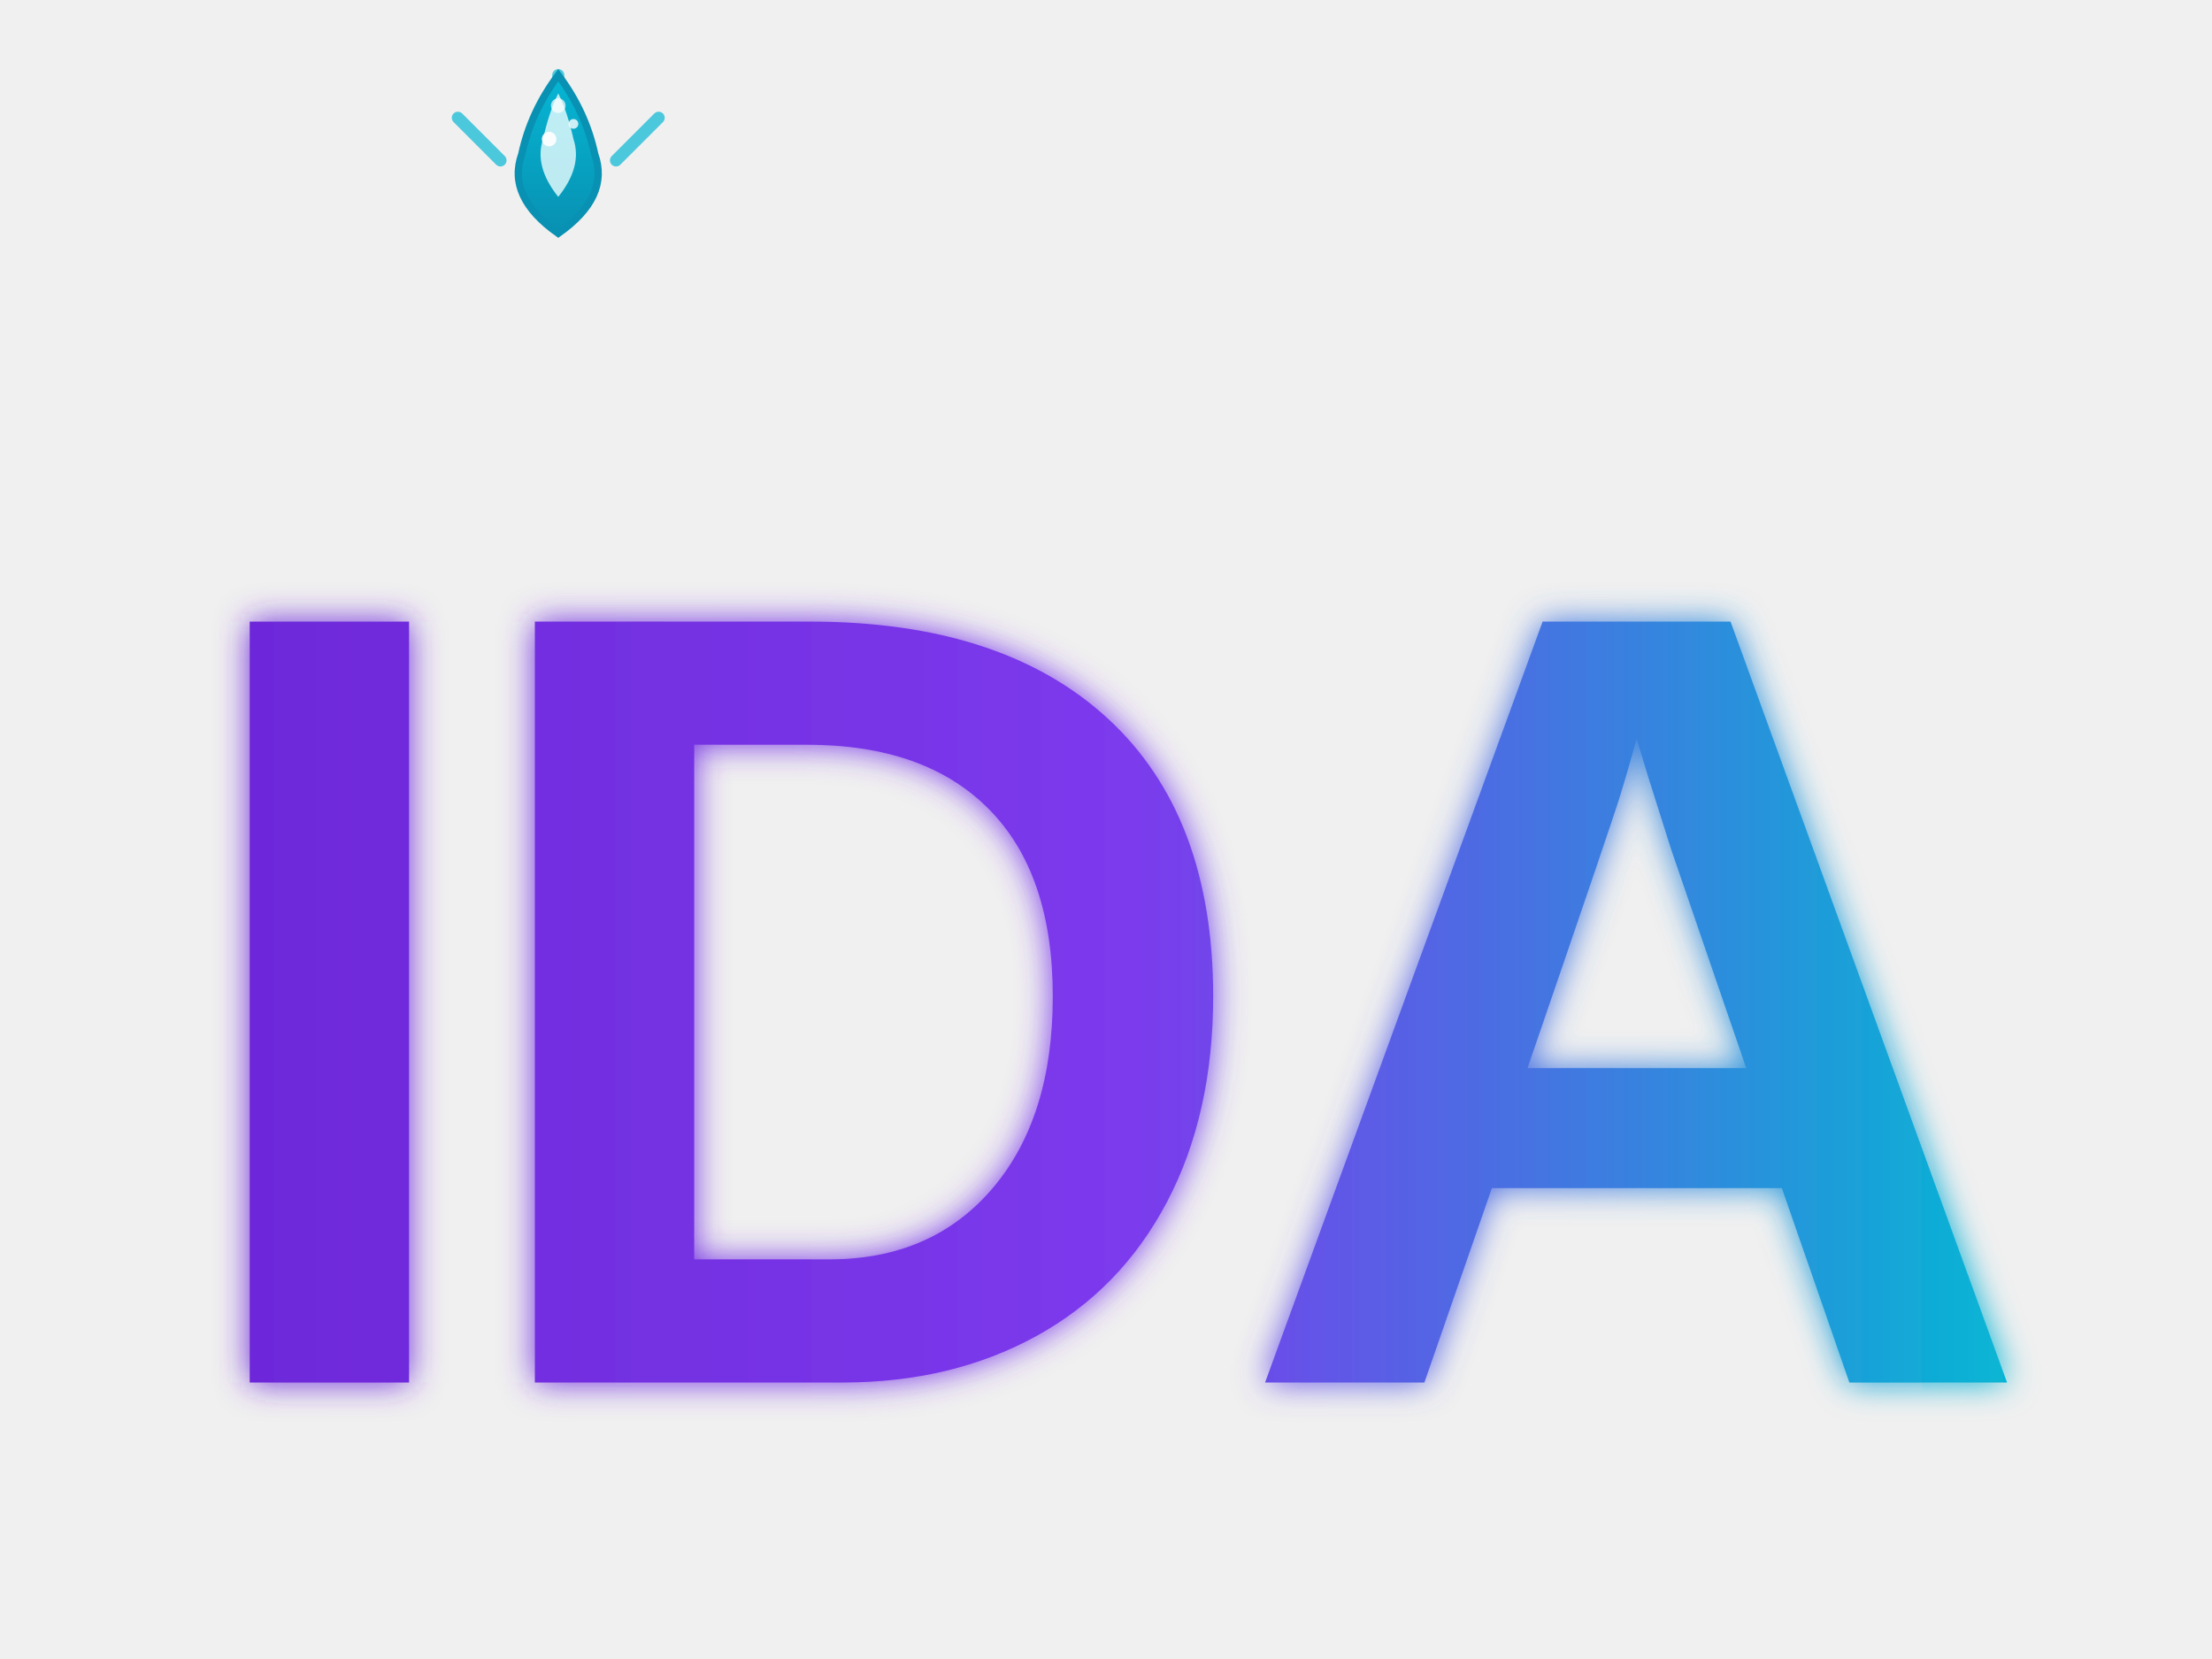
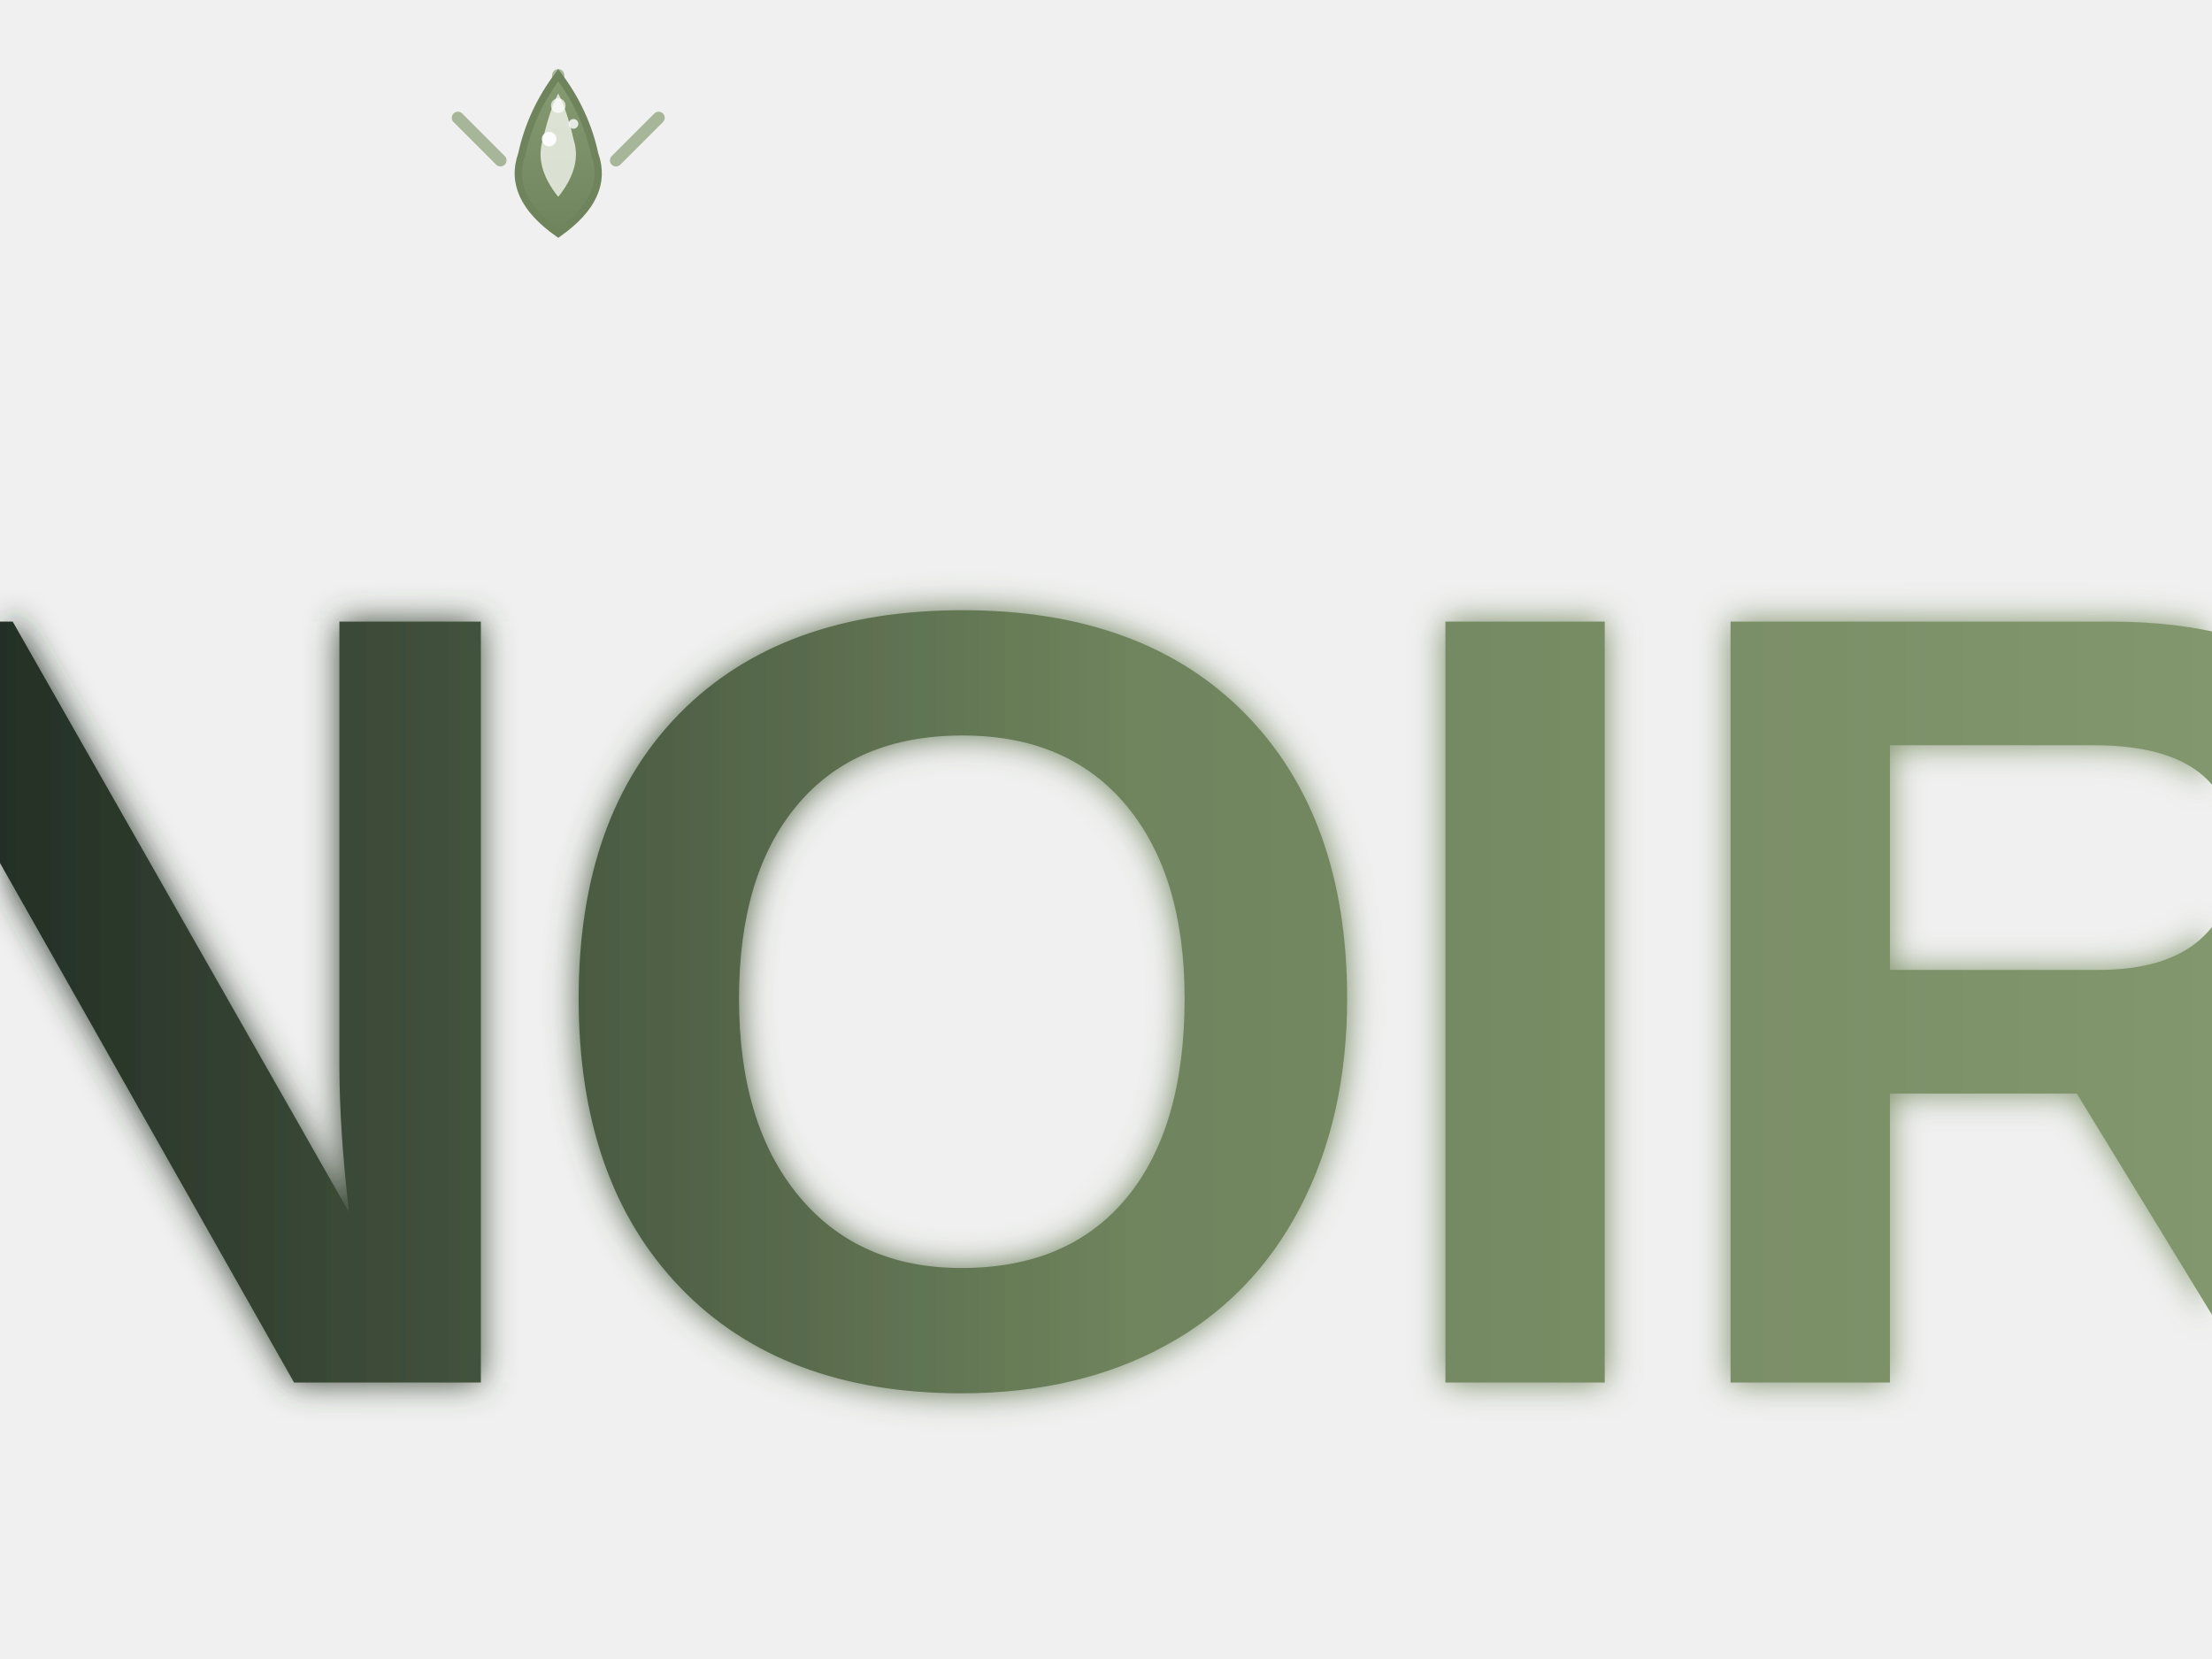
<svg xmlns="http://www.w3.org/2000/svg" viewBox="0 0 400 300" width="400" height="300">
  <defs>
    <linearGradient id="primaryGradient" x1="0%" y1="0%" x2="0%" y2="100%">
-       <stop offset="0%" stop-color="#6D28D9" />
-       <stop offset="100%" stop-color="#5B21B6" />
+       <stop offset="0%" stop-color="#17211d" />
+       <stop offset="100%" stop-color="#101713" />
    </linearGradient>
    <linearGradient id="cyanGradient" x1="0%" y1="0%" x2="0%" y2="100%">
-       <stop offset="0%" stop-color="#06B6D4" />
-       <stop offset="100%" stop-color="#0891B2" />
+       <stop offset="0%" stop-color="#879b72" />
+       <stop offset="100%" stop-color="#6f845d" />
    </linearGradient>
-     <linearGradient id="idaGradient" x1="0%" y1="0%" x2="100%" y2="0%">
-       <stop offset="0%" stop-color="#6D28D9" />
-       <stop offset="50%" stop-color="#7C3AED" />
-       <stop offset="100%" stop-color="#06B6D4" />
+     <linearGradient id="noirGradient" x1="0%" y1="0%" x2="100%" y2="0%">
+       <stop offset="0%" stop-color="#17211d" />
+       <stop offset="50%" stop-color="#6f845d" />
+       <stop offset="100%" stop-color="#879b72" />
    </linearGradient>
    <filter id="glow" x="-20%" y="-20%" width="140%" height="140%">
      <feGaussianBlur stdDeviation="3" result="coloredBlur" />
      <feMerge>
        <feMergeNode in="coloredBlur" />
        <feMergeNode in="SourceGraphic" />
      </feMerge>
    </filter>
  </defs>
  <g transform="translate(96, 18) scale(1.1)">
-     <g stroke="#06B6D4" stroke-width="2" stroke-linecap="round" opacity="0.7">
+     <g stroke="#879b72" stroke-width="2" stroke-linecap="round" opacity="0.7">
      <line x1="4.5" y1="6" x2="4.5" y2="-4" />
      <line x1="-5" y1="10" x2="-12" y2="3" />
      <line x1="14" y1="10" x2="21" y2="3" />
    </g>
-     <path d="M 4.5,22 Q -4,16 -1.5,9 Q 0,2 4.5,-4 Q 9,2 10.5,9 Q 13,16 4.5,22 Z" fill="url(#cyanGradient)" stroke="#0891B2" stroke-width="1.2" />
-     <path d="M 4.5,16 Q 0.5,11 2,6.5 Q 3,2 4.5,-1 Q 6,2 7,6.5 Q 8.5,11 4.5,16 Z" fill="#ECFEFF" opacity="0.8" />
+     <path d="M 4.5,22 Q -4,16 -1.5,9 Q 0,2 4.5,-4 Q 9,2 10.5,9 Q 13,16 4.5,22 Z" fill="url(#cyanGradient)" stroke="#6f845d" stroke-width="1.2" />
+     <path d="M 4.5,16 Q 0.5,11 2,6.5 Q 3,2 4.5,-1 Q 6,2 7,6.5 Q 8.5,11 4.5,16 Z" fill="#f2f6ef" opacity="0.8" />
    <circle cx="3" cy="6.5" r="1.2" fill="#FFFFFF" opacity="0.9" />
    <circle cx="7" cy="4" r="0.8" fill="#FFFFFF" opacity="0.8" />
    <circle cx="4.5" cy="1" r="1.2" fill="#FFFFFF" opacity="0.7" />
  </g>
-   <text x="200" y="250" text-anchor="middle" font-family="'Helvetica Neue', 'Arial Black', 'Arial', sans-serif" font-size="200" font-weight="900" fill="url(#idaGradient)" letter-spacing="-4" filter="url(#glow)">IDA</text>
+   <text x="200" y="250" text-anchor="middle" font-family="'Helvetica Neue', 'Arial Black', 'Arial', sans-serif" font-size="200" font-weight="900" fill="url(#noirGradient)" letter-spacing="-4" filter="url(#glow)">NOIR</text>
</svg>
